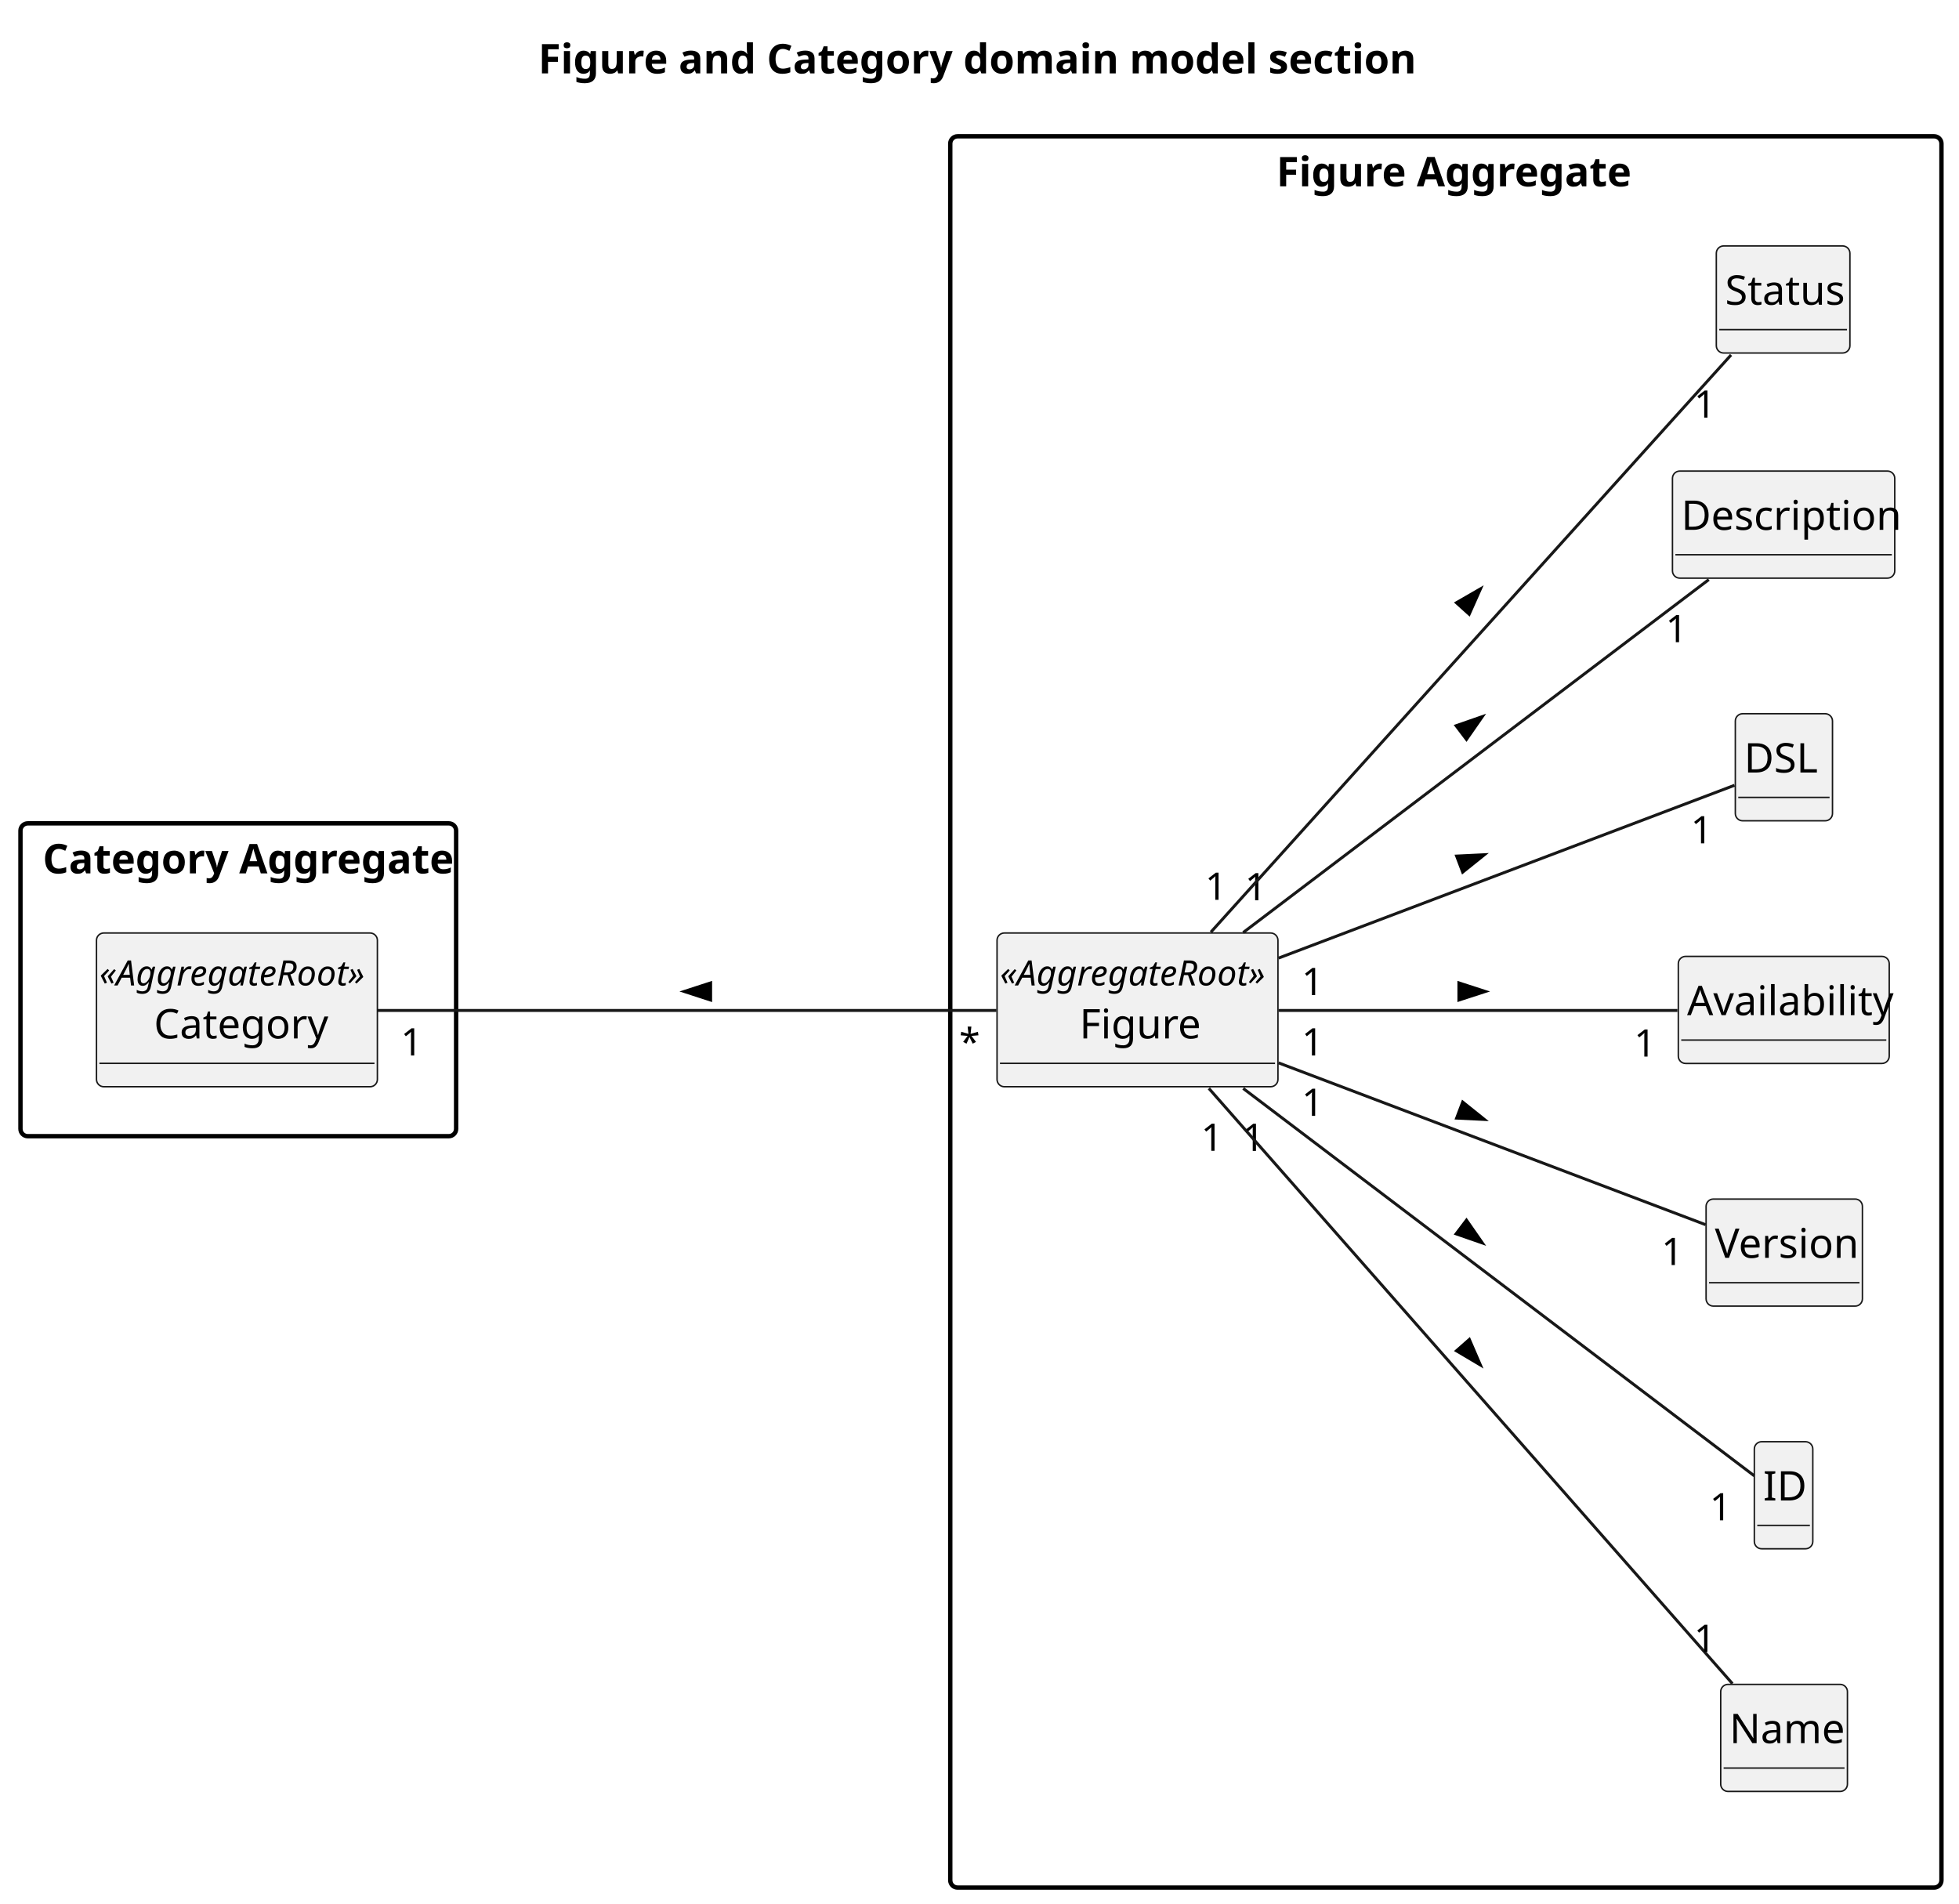
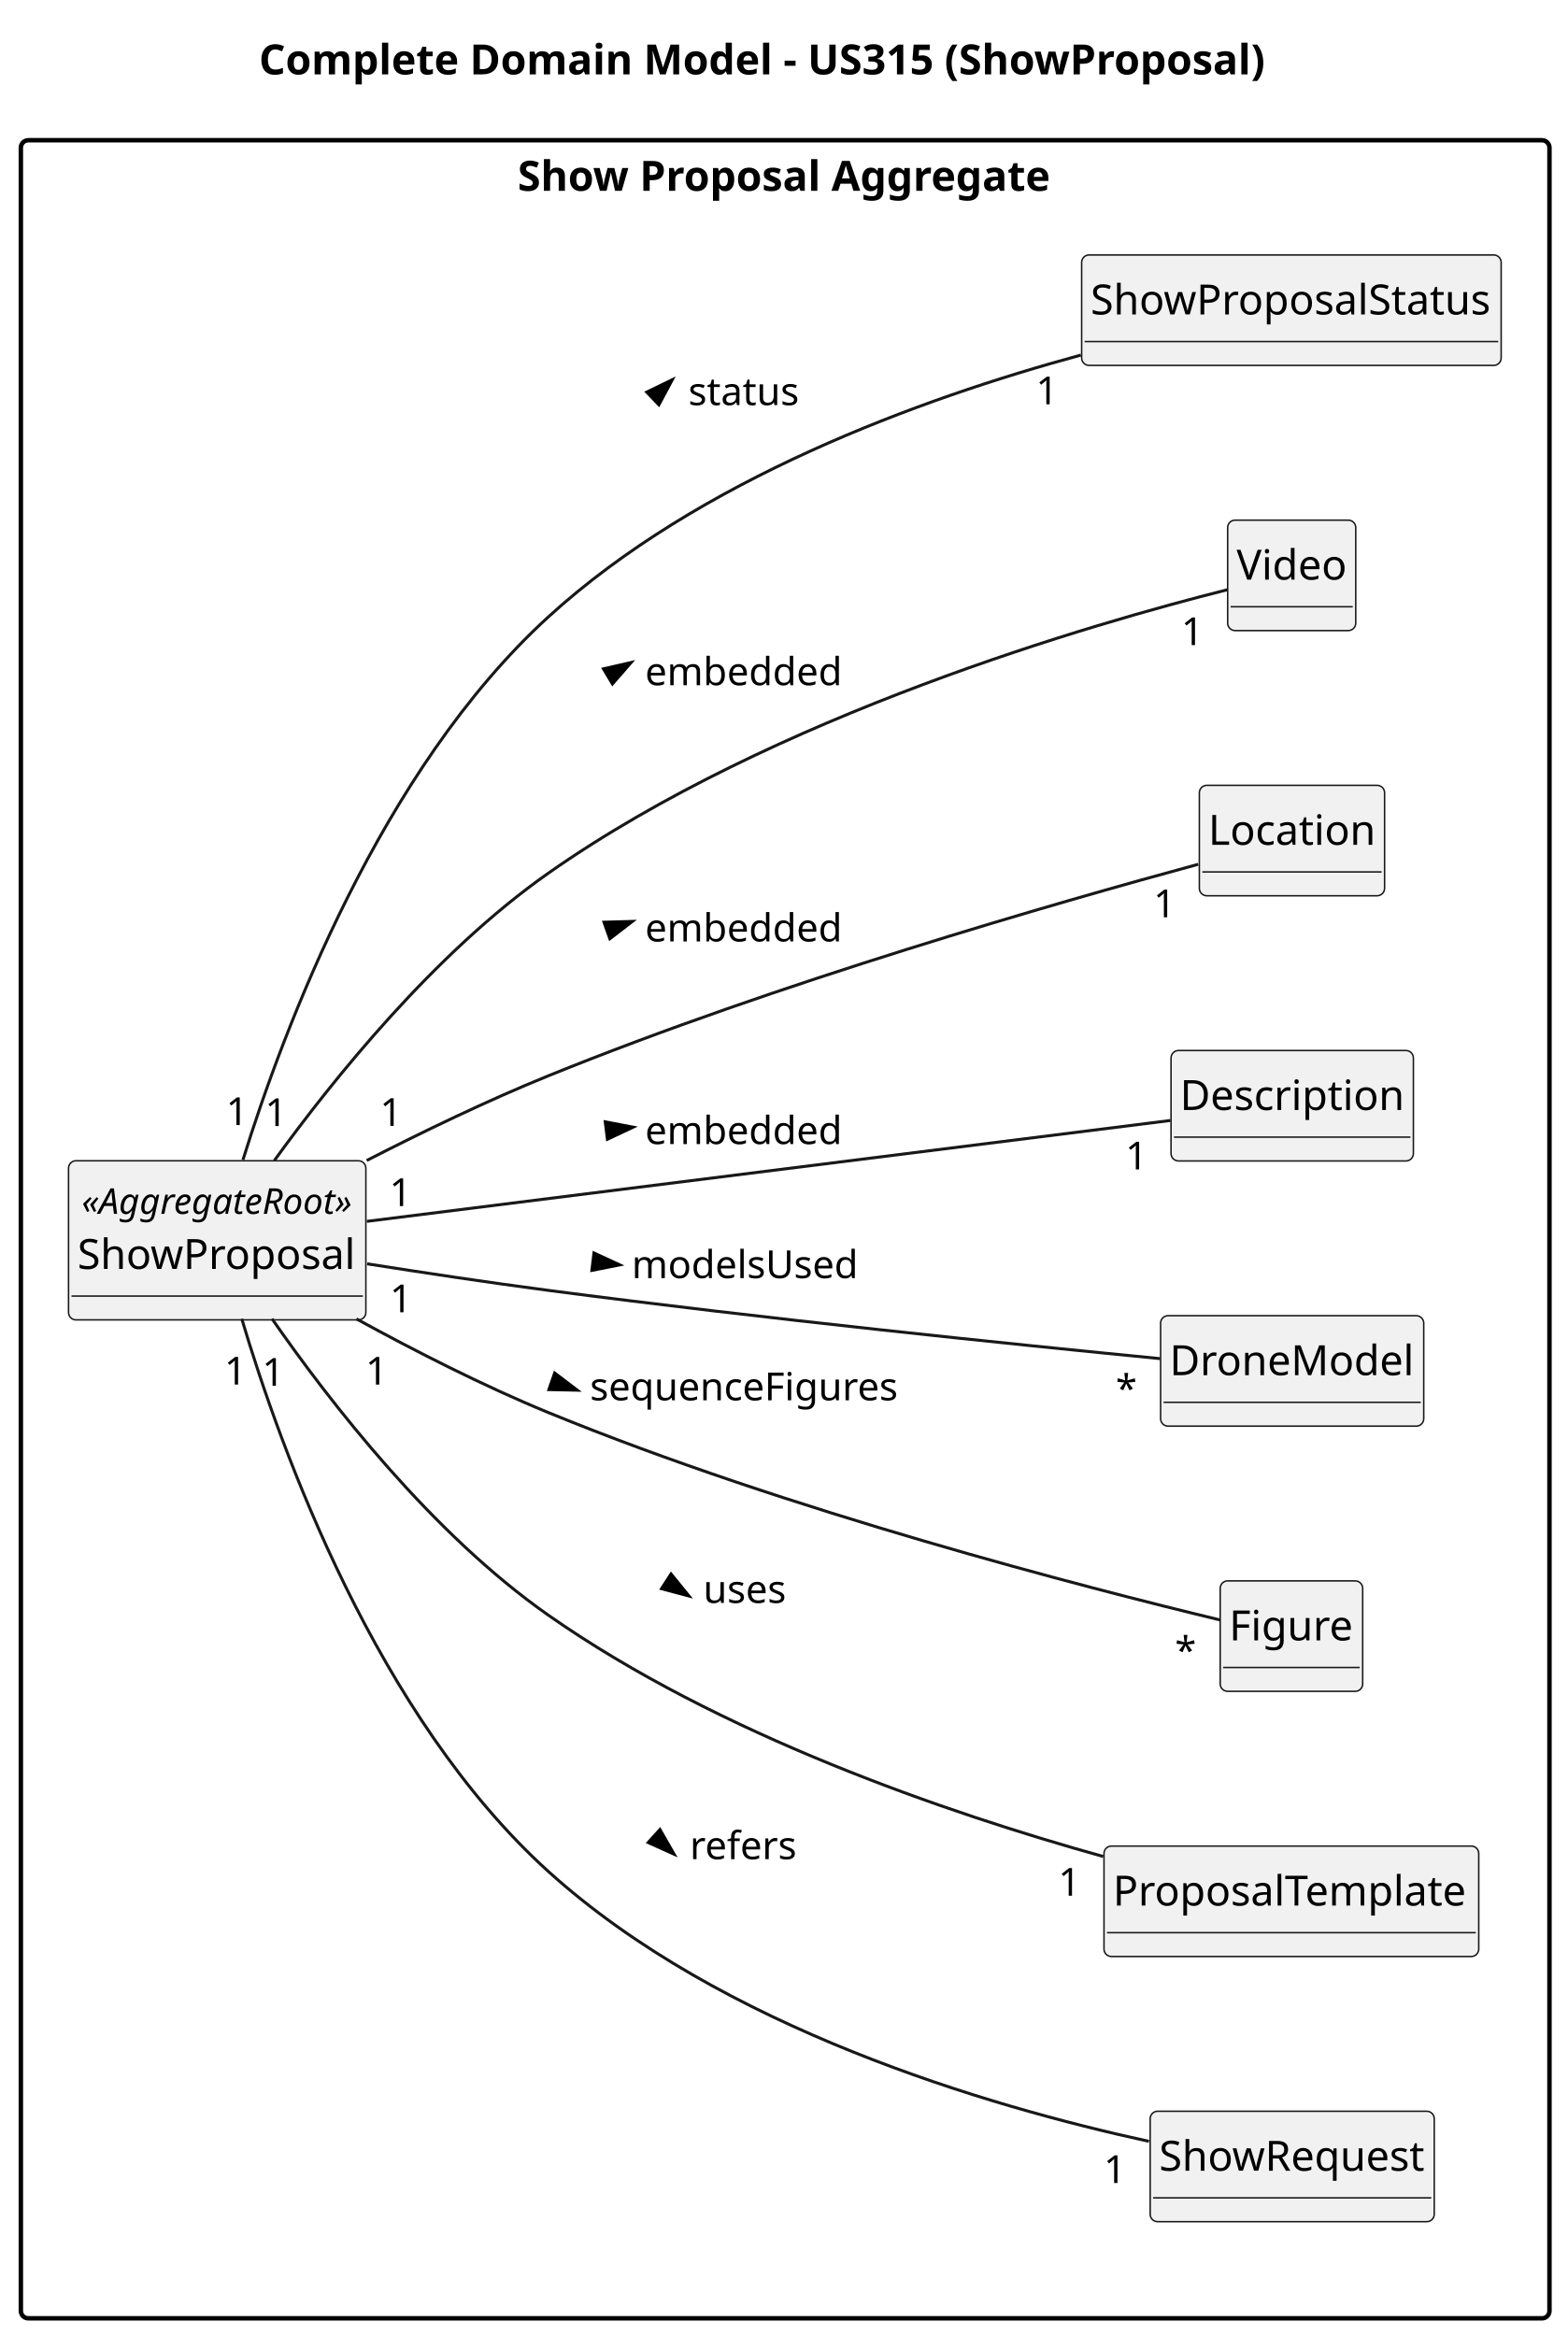
- <svg xmlns="http://www.w3.org/2000/svg" contentStyleType="text/css" height="651px" preserveAspectRatio="none" style="width:670px;height:651px;background:#FFFFFF;" version="1.1" viewBox="0 0 670 651" width="670px" zoomAndPan="magnify">
+ <svg xmlns="http://www.w3.org/2000/svg" contentStyleType="text/css" height="784px" preserveAspectRatio="none" style="width:526px;height:784px;background:#FFFFFF;" version="1.1" viewBox="0 0 526 784" width="526px" zoomAndPan="magnify">
  <defs />
  <g>
-     <text fill="#000000" font-family="sans-serif" font-size="14" font-weight="bold" lengthAdjust="spacing" textLength="287.82" x="184.09" y="25.107">Figure and Category domain model section</text>
-     <g id="cluster_Category Aggregate">
-       <rect fill="none" height="107" rx="2.5" ry="2.5" style="stroke:#000000;stroke-width:1.5;" width="149" x="7" y="281.621" />
-       <text fill="#000000" font-family="sans-serif" font-size="14" font-weight="bold" lengthAdjust="spacing" textLength="133.807" x="14.597" y="298.728">Category Aggregate</text>
+     <text fill="#000000" font-family="sans-serif" font-size="14" font-weight="bold" lengthAdjust="spacing" textLength="338.169" x="86.916" y="24.966">Complete Domain Model - US315 (ShowProposal)</text>
+     <g id="cluster_Show Proposal Aggregate">
+       <rect fill="none" height="731" rx="2.5" ry="2.5" style="stroke:#000000;stroke-width:1.5;" width="513" x="7" y="47.068" />
+       <text fill="#000000" font-family="sans-serif" font-size="14" font-weight="bold" lengthAdjust="spacing" textLength="179.549" x="173.725" y="64.034">Show Proposal Aggregate</text>
    </g>
-     <g id="cluster_Figure Aggregate">
-       <rect fill="none" height="599" rx="2.5" ry="2.5" style="stroke:#000000;stroke-width:1.5;" width="339" x="325" y="46.621" />
-       <text fill="#000000" font-family="sans-serif" font-size="14" font-weight="bold" lengthAdjust="spacing" textLength="115.903" x="436.548" y="63.728">Figure Aggregate</text>
+     <g id="elem_ShowProposal">
+       <rect codeLine="14" fill="#F1F1F1" height="53.412" id="ShowProposal" rx="2.5" ry="2.5" style="stroke:#181818;stroke-width:0.5;" width="99.786" x="23" y="389.568" />
+       <text fill="#000000" font-family="sans-serif" font-size="12" font-style="italic" lengthAdjust="spacing" textLength="90.961" x="27.413" y="407.396">«AggregateRoot»</text>
+       <text fill="#000000" font-family="sans-serif" font-size="14" lengthAdjust="spacing" textLength="93.786" x="26" y="425.878">ShowProposal</text>
+       <line style="stroke:#181818;stroke-width:0.5;" x1="24" x2="121.786" y1="434.98" y2="434.98" />
    </g>
-     <g id="elem_Category">
-       <rect codeLine="14" fill="#F1F1F1" height="52.582" id="Category" rx="2.5" ry="2.5" style="stroke:#181818;stroke-width:0.5;" width="96.072" x="33" y="319.121" />
-       <text fill="#000000" font-family="sans-serif" font-size="12" font-style="italic" lengthAdjust="spacing" textLength="94.072" x="34" y="337.07">«AggregateRoot»</text>
-       <text fill="#000000" font-family="sans-serif" font-size="14" lengthAdjust="spacing" textLength="56.807" x="52.633" y="355.19">Category</text>
-       <line style="stroke:#181818;stroke-width:0.5;" x1="34" x2="128.072" y1="363.703" y2="363.703" />
+     <g id="elem_ShowRequest">
+       <rect codeLine="17" fill="#F1F1F1" height="37.068" id="ShowRequest" rx="2.5" ry="2.5" style="stroke:#181818;stroke-width:0.5;" width="95.334" x="386" y="708.568" />
+       <text fill="#000000" font-family="sans-serif" font-size="14" lengthAdjust="spacing" textLength="89.334" x="389" y="728.534">ShowRequest</text>
+       <line style="stroke:#181818;stroke-width:0.5;" x1="387" x2="480.334" y1="737.636" y2="737.636" />
+     </g>
+     <g id="elem_ProposalTemplate">
+       <rect codeLine="18" fill="#F1F1F1" height="37.068" id="ProposalTemplate" rx="2.5" ry="2.5" style="stroke:#181818;stroke-width:0.5;" width="125.77" x="370.5" y="619.568" />
+       <text fill="#000000" font-family="sans-serif" font-size="14" lengthAdjust="spacing" textLength="119.77" x="373.5" y="639.534">ProposalTemplate</text>
+       <line style="stroke:#181818;stroke-width:0.5;" x1="371.5" x2="495.27" y1="648.636" y2="648.636" />
    </g>
    <g id="elem_Figure">
-       <rect codeLine="21" fill="#F1F1F1" height="52.582" id="Figure" rx="2.5" ry="2.5" style="stroke:#181818;stroke-width:0.5;" width="96.072" x="341" y="319.121" />
-       <text fill="#000000" font-family="sans-serif" font-size="12" font-style="italic" lengthAdjust="spacing" textLength="94.072" x="342" y="337.07">«AggregateRoot»</text>
-       <text fill="#000000" font-family="sans-serif" font-size="14" lengthAdjust="spacing" textLength="39.683" x="369.195" y="355.19">Figure</text>
-       <line style="stroke:#181818;stroke-width:0.5;" x1="342" x2="436.072" y1="363.703" y2="363.703" />
+       <rect codeLine="19" fill="#F1F1F1" height="37.068" id="Figure" rx="2.5" ry="2.5" style="stroke:#181818;stroke-width:0.5;" width="47.818" x="409.5" y="530.568" />
+       <text fill="#000000" font-family="sans-serif" font-size="14" lengthAdjust="spacing" textLength="41.818" x="412.5" y="550.534">Figure</text>
+       <line style="stroke:#181818;stroke-width:0.5;" x1="410.5" x2="456.318" y1="559.636" y2="559.636" />
    </g>
-     <g id="elem_Name">
-       <rect codeLine="24" fill="#F1F1F1" height="36.621" id="Name" rx="2.5" ry="2.5" style="stroke:#181818;stroke-width:0.5;" width="43.345" x="588.5" y="576.121" />
-       <text fill="#000000" font-family="sans-serif" font-size="14" lengthAdjust="spacing" textLength="37.345" x="591.5" y="596.229">Name</text>
-       <line style="stroke:#181818;stroke-width:0.5;" x1="589.5" x2="630.845" y1="604.742" y2="604.742" />
-     </g>
-     <g id="elem_ID">
-       <rect codeLine="27" fill="#F1F1F1" height="36.621" id="ID" rx="2.5" ry="2.5" style="stroke:#181818;stroke-width:0.5;" width="20" x="600" y="493.121" />
-       <text fill="#000000" font-family="sans-serif" font-size="14" lengthAdjust="spacing" textLength="14" x="603" y="513.229">ID</text>
-       <line style="stroke:#181818;stroke-width:0.5;" x1="601" x2="619" y1="521.742" y2="521.742" />
-     </g>
-     <g id="elem_Version">
-       <rect codeLine="30" fill="#F1F1F1" height="36.621" id="Version" rx="2.5" ry="2.5" style="stroke:#181818;stroke-width:0.5;" width="53.469" x="583.5" y="410.121" />
-       <text fill="#000000" font-family="sans-serif" font-size="14" lengthAdjust="spacing" textLength="47.469" x="586.5" y="430.228">Version</text>
-       <line style="stroke:#181818;stroke-width:0.5;" x1="584.5" x2="635.969" y1="438.742" y2="438.742" />
-     </g>
-     <g id="elem_Availability">
-       <rect codeLine="33" fill="#F1F1F1" height="36.621" id="Availability" rx="2.5" ry="2.5" style="stroke:#181818;stroke-width:0.5;" width="72.138" x="574" y="327.121" />
-       <text fill="#000000" font-family="sans-serif" font-size="14" lengthAdjust="spacing" textLength="66.138" x="577" y="347.228">Availability</text>
-       <line style="stroke:#181818;stroke-width:0.5;" x1="575" x2="645.138" y1="355.742" y2="355.742" />
-     </g>
-     <g id="elem_DSL">
-       <rect codeLine="36" fill="#F1F1F1" height="36.621" id="DSL" rx="2.5" ry="2.5" style="stroke:#181818;stroke-width:0.5;" width="33.234" x="593.5" y="244.121" />
-       <text fill="#000000" font-family="sans-serif" font-size="14" lengthAdjust="spacing" textLength="27.234" x="596.5" y="264.228">DSL</text>
-       <line style="stroke:#181818;stroke-width:0.5;" x1="594.5" x2="625.734" y1="272.742" y2="272.742" />
+     <g id="elem_DroneModel">
+       <rect codeLine="20" fill="#F1F1F1" height="37.068" id="DroneModel" rx="2.5" ry="2.5" style="stroke:#181818;stroke-width:0.5;" width="88.306" x="389.5" y="441.568" />
+       <text fill="#000000" font-family="sans-serif" font-size="14" lengthAdjust="spacing" textLength="82.306" x="392.5" y="461.534">DroneModel</text>
+       <line style="stroke:#181818;stroke-width:0.5;" x1="390.5" x2="476.806" y1="470.636" y2="470.636" />
    </g>
    <g id="elem_Description">
-       <rect codeLine="39" fill="#F1F1F1" height="36.621" id="Description" rx="2.5" ry="2.5" style="stroke:#181818;stroke-width:0.5;" width="76.027" x="572" y="161.121" />
-       <text fill="#000000" font-family="sans-serif" font-size="14" lengthAdjust="spacing" textLength="70.027" x="575" y="181.228">Description</text>
-       <line style="stroke:#181818;stroke-width:0.5;" x1="573" x2="647.027" y1="189.742" y2="189.742" />
+       <rect codeLine="21" fill="#F1F1F1" height="37.068" id="Description" rx="2.5" ry="2.5" style="stroke:#181818;stroke-width:0.5;" width="81.334" x="393" y="352.568" />
+       <text fill="#000000" font-family="sans-serif" font-size="14" lengthAdjust="spacing" textLength="75.334" x="396" y="372.534">Description</text>
+       <line style="stroke:#181818;stroke-width:0.5;" x1="394" x2="473.334" y1="381.636" y2="381.636" />
    </g>
-     <g id="elem_Status">
-       <rect codeLine="42" fill="#F1F1F1" height="36.621" id="Status" rx="2.5" ry="2.5" style="stroke:#181818;stroke-width:0.5;" width="45.69" x="587" y="84.121" />
-       <text fill="#000000" font-family="sans-serif" font-size="14" lengthAdjust="spacing" textLength="39.69" x="590" y="104.228">Status</text>
-       <line style="stroke:#181818;stroke-width:0.5;" x1="588" x2="631.689" y1="112.742" y2="112.742" />
+     <g id="elem_Location">
+       <rect codeLine="22" fill="#F1F1F1" height="37.068" id="Location" rx="2.5" ry="2.5" style="stroke:#181818;stroke-width:0.5;" width="62.168" x="402.5" y="263.568" />
+       <text fill="#000000" font-family="sans-serif" font-size="14" lengthAdjust="spacing" textLength="56.168" x="405.5" y="283.534">Location</text>
+       <line style="stroke:#181818;stroke-width:0.5;" x1="403.5" x2="463.668" y1="292.636" y2="292.636" />
    </g>
-     <g id="link_Category_Figure">
-       <path codeLine="46" d="M129.14,345.621 C186.64,345.621 283.28,345.621 340.8,345.621 " fill="none" id="Category-Figure" style="stroke:#181818;stroke-width:1.0;" />
-       <polygon fill="#000000" points="234,339.121,243.045,342.06,243.045,336.182,234,339.121" style="stroke:#000000;stroke-width:1.0;" />
-       <text fill="#000000" font-family="sans-serif" font-size="13" lengthAdjust="spacing" textLength="7.23" x="137.06" y="361.005">1</text>
-       <text fill="#000000" font-family="sans-serif" font-size="13" lengthAdjust="spacing" textLength="5.059" x="328.036" y="361.005">*</text>
+     <g id="elem_Video">
+       <rect codeLine="23" fill="#F1F1F1" height="37.068" id="Video" rx="2.5" ry="2.5" style="stroke:#181818;stroke-width:0.5;" width="42.988" x="412" y="174.568" />
+       <text fill="#000000" font-family="sans-serif" font-size="14" lengthAdjust="spacing" textLength="36.988" x="415" y="194.534">Video</text>
+       <line style="stroke:#181818;stroke-width:0.5;" x1="413" x2="453.988" y1="203.636" y2="203.636" />
    </g>
-     <g id="link_Figure_ID">
-       <path codeLine="48" d="M425.19,372.291 C476.94,411.521 570.61,482.521 599.96,504.771 " fill="none" id="Figure-ID" style="stroke:#181818;stroke-width:1.0;" />
-       <polygon fill="#000000" points="506.985,425.142,501.552,417.335,498.001,422.02,506.985,425.142" style="stroke:#000000;stroke-width:1.0;" />
-       <text fill="#000000" font-family="sans-serif" font-size="13" lengthAdjust="spacing" textLength="7.23" x="424.949" y="393.646">1</text>
-       <text fill="#000000" font-family="sans-serif" font-size="13" lengthAdjust="spacing" textLength="7.23" x="584.737" y="520.015">1</text>
+     <g id="elem_ShowProposalStatus">
+       <rect codeLine="24" fill="#F1F1F1" height="37.068" id="ShowProposalStatus" rx="2.5" ry="2.5" style="stroke:#181818;stroke-width:0.5;" width="140.792" x="363" y="85.568" />
+       <text fill="#000000" font-family="sans-serif" font-size="14" lengthAdjust="spacing" textLength="134.792" x="366" y="105.534">ShowProposalStatus</text>
+       <line style="stroke:#181818;stroke-width:0.5;" x1="364" x2="502.791" y1="114.636" y2="114.636" />
    </g>
-     <g id="link_Figure_Name">
-       <path codeLine="49" d="M413.44,372.271 C458.02,422.951 554.01,532.091 592.52,575.881 " fill="none" id="Figure-Name" style="stroke:#181818;stroke-width:1.0;" />
-       <polygon fill="#000000" points="506.302,466.875,502.535,458.143,498.122,462.025,506.302,466.875" style="stroke:#000000;stroke-width:1.0;" />
-       <text fill="#000000" font-family="sans-serif" font-size="13" lengthAdjust="spacing" textLength="7.23" x="410.775" y="393.622">1</text>
-       <text fill="#000000" font-family="sans-serif" font-size="13" lengthAdjust="spacing" textLength="7.23" x="579.34" y="565.006">1</text>
+     <g id="link_ShowProposal_ShowRequest">
+       <path codeLine="27" d="M81.14,442.628 C94.32,486.898 126.51,576.038 184,628.068 C242.02,680.578 331.32,706.858 385.59,718.678 " fill="none" id="ShowProposal-ShowRequest" style="stroke:#181818;stroke-width:1.0;" />
+       <polygon fill="#000000" points="226.204,622.279,221.477,614.027,217.529,618.381,226.204,622.279" style="stroke:#000000;stroke-width:1.0;" />
+       <text fill="#000000" font-family="sans-serif" font-size="13" lengthAdjust="spacing" textLength="36.101" x="231.5" y="623.965">refers</text>
+       <text fill="#000000" font-family="sans-serif" font-size="13" lengthAdjust="spacing" textLength="7.436" x="75.288" y="464.666">1</text>
+       <text fill="#000000" font-family="sans-serif" font-size="13" lengthAdjust="spacing" textLength="7.436" x="370.405" y="732.643">1</text>
    </g>
-     <g id="link_Figure_Description">
-       <path codeLine="50" d="M425.19,318.951 C469.8,285.131 545.58,227.691 584.43,198.241 " fill="none" id="Figure-Description" style="stroke:#181818;stroke-width:1.0;" />
-       <polygon fill="#000000" points="506.985,245.101,498.001,248.223,501.552,252.907,506.985,245.101" style="stroke:#000000;stroke-width:1.0;" />
-       <text fill="#000000" font-family="sans-serif" font-size="13" lengthAdjust="spacing" textLength="7.23" x="425.768" y="307.928">1</text>
-       <text fill="#000000" font-family="sans-serif" font-size="13" lengthAdjust="spacing" textLength="7.23" x="569.645" y="219.648">1</text>
+     <g id="link_ShowProposal_ProposalTemplate">
+       <path codeLine="28" d="M91.29,442.608 C110.82,470.728 144.99,514.748 184,542.068 C241.21,582.128 317.38,608.328 370.25,623.078 " fill="none" id="ShowProposal-ProposalTemplate" style="stroke:#181818;stroke-width:1.0;" />
+       <polygon fill="#000000" points="231.198,535.637,225.2,528.256,222.007,533.191,231.198,535.637" style="stroke:#000000;stroke-width:1.0;" />
+       <text fill="#000000" font-family="sans-serif" font-size="13" lengthAdjust="spacing" textLength="27.82" x="236" y="537.965">uses</text>
+       <text fill="#000000" font-family="sans-serif" font-size="13" lengthAdjust="spacing" textLength="7.436" x="87.974" y="465.082">1</text>
+       <text fill="#000000" font-family="sans-serif" font-size="13" lengthAdjust="spacing" textLength="7.436" x="355.156" y="636.223">1</text>
    </g>
-     <g id="link_Figure_Version">
-       <path codeLine="51" d="M437.25,363.531 C482.01,380.491 547.56,405.341 583.35,418.901 " fill="none" id="Figure-Version" style="stroke:#181818;stroke-width:1.0;" />
-       <polygon fill="#000000" points="507.675,382.893,500.259,376.939,498.176,382.436,507.675,382.893" style="stroke:#000000;stroke-width:1.0;" />
-       <text fill="#000000" font-family="sans-serif" font-size="13" lengthAdjust="spacing" textLength="7.23" x="445.186" y="381.658">1</text>
-       <text fill="#000000" font-family="sans-serif" font-size="13" lengthAdjust="spacing" textLength="7.23" x="568.215" y="432.692">1</text>
+     <g id="link_ShowProposal_Figure">
+       <path codeLine="29" d="M119.62,442.648 C139.05,453.298 162.23,465.138 184,474.068 C264.47,507.068 364.85,532.938 409.38,543.668 " fill="none" id="ShowProposal-Figure" style="stroke:#181818;stroke-width:1.0;" />
+       <polygon fill="#000000" points="193.721,466.567,186.148,460.814,184.213,466.364,193.721,466.567" style="stroke:#000000;stroke-width:1.0;" />
+       <text fill="#000000" font-family="sans-serif" font-size="13" lengthAdjust="spacing" textLength="103.584" x="198" y="469.965">sequenceFigures</text>
+       <text fill="#000000" font-family="sans-serif" font-size="13" lengthAdjust="spacing" textLength="7.436" x="122.667" y="464.691">1</text>
+       <text fill="#000000" font-family="sans-serif" font-size="13" lengthAdjust="spacing" textLength="7.163" x="394.317" y="558.569">*</text>
    </g>
-     <g id="link_Figure_Availability">
-       <path codeLine="52" d="M437.25,345.621 C478.24,345.621 536.66,345.621 573.7,345.621 " fill="none" id="Figure-Availability" style="stroke:#181818;stroke-width:1.0;" />
-       <polygon fill="#000000" points="508,339.121,498.955,336.182,498.955,342.06,508,339.121" style="stroke:#000000;stroke-width:1.0;" />
-       <text fill="#000000" font-family="sans-serif" font-size="13" lengthAdjust="spacing" textLength="7.23" x="445.186" y="361.005">1</text>
-       <text fill="#000000" font-family="sans-serif" font-size="13" lengthAdjust="spacing" textLength="7.23" x="558.874" y="361.389">1</text>
+     <g id="link_ShowProposal_DroneModel">
+       <path codeLine="30" d="M123.21,424.158 C142.18,427.148 164.07,430.448 184,433.068 C255.85,442.518 339.71,451.128 389.33,455.978 " fill="none" id="ShowProposal-DroneModel" style="stroke:#181818;stroke-width:1.0;" />
+       <polygon fill="#000000" points="207.965,424.514,199.332,420.522,198.635,426.359,207.965,424.514" style="stroke:#000000;stroke-width:1.0;" />
+       <text fill="#000000" font-family="sans-serif" font-size="13" lengthAdjust="spacing" textLength="75.985" x="212" y="428.965">modelsUsed</text>
+       <text fill="#000000" font-family="sans-serif" font-size="13" lengthAdjust="spacing" textLength="7.436" x="130.809" y="440.409">1</text>
+       <text fill="#000000" font-family="sans-serif" font-size="13" lengthAdjust="spacing" textLength="7.163" x="374.423" y="470.658">*</text>
    </g>
-     <g id="link_Figure_DSL">
-       <path codeLine="53" d="M437.25,327.711 C486.54,309.031 561.03,280.801 593.24,268.591 " fill="none" id="Figure-DSL" style="stroke:#181818;stroke-width:1.0;" />
-       <polygon fill="#000000" points="507.675,292.349,498.176,292.807,500.259,298.303,507.675,292.349" style="stroke:#000000;stroke-width:1.0;" />
-       <text fill="#000000" font-family="sans-serif" font-size="13" lengthAdjust="spacing" textLength="7.23" x="445.186" y="340.353">1</text>
-       <text fill="#000000" font-family="sans-serif" font-size="13" lengthAdjust="spacing" textLength="7.23" x="578.262" y="288.449">1</text>
+     <g id="link_ShowProposal_Description">
+       <path codeLine="32" d="M123.1,409.908 C194.82,400.898 326.85,384.328 392.82,376.048 " fill="none" id="ShowProposal-Description" style="stroke:#181818;stroke-width:1.0;" />
+       <polygon fill="#000000" points="212.461,378.298,203.12,376.509,203.852,382.341,212.461,378.298" style="stroke:#000000;stroke-width:1.0;" />
+       <text fill="#000000" font-family="sans-serif" font-size="13" lengthAdjust="spacing" textLength="66.131" x="216.5" y="383.965">embedded</text>
+       <text fill="#000000" font-family="sans-serif" font-size="13" lengthAdjust="spacing" textLength="7.436" x="130.683" y="404.764">1</text>
+       <text fill="#000000" font-family="sans-serif" font-size="13" lengthAdjust="spacing" textLength="7.436" x="377.684" y="392.489">1</text>
    </g>
-     <g id="link_Figure_Status">
-       <path codeLine="54" d="M414.13,318.821 C448.98,280.131 515.42,206.371 572,143.621 C578.55,136.361 585.75,128.371 592.05,121.401 " fill="none" id="Figure-Status" style="stroke:#181818;stroke-width:1.0;" />
-       <polygon fill="#000000" points="506.347,201.407,498.109,206.158,502.475,210.094,506.347,201.407" style="stroke:#000000;stroke-width:1.0;" />
-       <text fill="#000000" font-family="sans-serif" font-size="13" lengthAdjust="spacing" textLength="7.23" x="412.15" y="307.768">1</text>
-       <text fill="#000000" font-family="sans-serif" font-size="13" lengthAdjust="spacing" textLength="7.23" x="579.358" y="142.851">1</text>
+     <g id="link_ShowProposal_Location">
+       <path codeLine="33" d="M123.07,389.478 C141.84,379.858 163.62,369.338 184,361.068 C260.76,329.898 354.76,302.928 402.13,290.068 " fill="none" id="ShowProposal-Location" style="stroke:#181818;stroke-width:1.0;" />
+       <polygon fill="#000000" points="212.21,309.243,202.703,309.51,204.676,315.047,212.21,309.243" style="stroke:#000000;stroke-width:1.0;" />
+       <text fill="#000000" font-family="sans-serif" font-size="13" lengthAdjust="spacing" textLength="66.131" x="216.5" y="315.965">embedded</text>
+       <text fill="#000000" font-family="sans-serif" font-size="13" lengthAdjust="spacing" textLength="7.436" x="127.501" y="377.858">1</text>
+       <text fill="#000000" font-family="sans-serif" font-size="13" lengthAdjust="spacing" textLength="7.436" x="387.097" y="307.854">1</text>
+     </g>
+     <g id="link_ShowProposal_Video">
+       <path codeLine="34" d="M92.05,389.528 C111.84,362.158 145.89,319.808 184,293.068 C259.56,240.048 367.35,209.128 411.96,197.908 " fill="none" id="ShowProposal-Video" style="stroke:#181818;stroke-width:1.0;" />
+       <polygon fill="#000000" points="211.789,222.352,202.52,224.478,205.54,229.521,211.789,222.352" style="stroke:#000000;stroke-width:1.0;" />
+       <text fill="#000000" font-family="sans-serif" font-size="13" lengthAdjust="spacing" textLength="66.131" x="216.5" y="229.965">embedded</text>
+       <text fill="#000000" font-family="sans-serif" font-size="13" lengthAdjust="spacing" textLength="7.436" x="88.92" y="377.92">1</text>
+       <text fill="#000000" font-family="sans-serif" font-size="13" lengthAdjust="spacing" textLength="7.436" x="396.43" y="216.5">1</text>
+     </g>
+     <g id="link_ShowProposal_ShowProposalStatus">
+       <path codeLine="35" d="M81.54,389.268 C95.12,345.508 127.66,258.468 184,207.068 C234.54,160.958 308.62,133.888 362.74,119.168 " fill="none" id="ShowProposal-ShowProposalStatus" style="stroke:#181818;stroke-width:1.0;" />
+       <polygon fill="#000000" points="225.606,127.457,217.047,131.603,221.119,135.843,225.606,127.457" style="stroke:#000000;stroke-width:1.0;" />
+       <text fill="#000000" font-family="sans-serif" font-size="13" lengthAdjust="spacing" textLength="37.167" x="231" y="135.965">status</text>
+       <text fill="#000000" font-family="sans-serif" font-size="13" lengthAdjust="spacing" textLength="7.436" x="75.848" y="377.596">1</text>
+       <text fill="#000000" font-family="sans-serif" font-size="13" lengthAdjust="spacing" textLength="7.436" x="347.653" y="135.681">1</text>
    </g>
  </g>
</svg>
